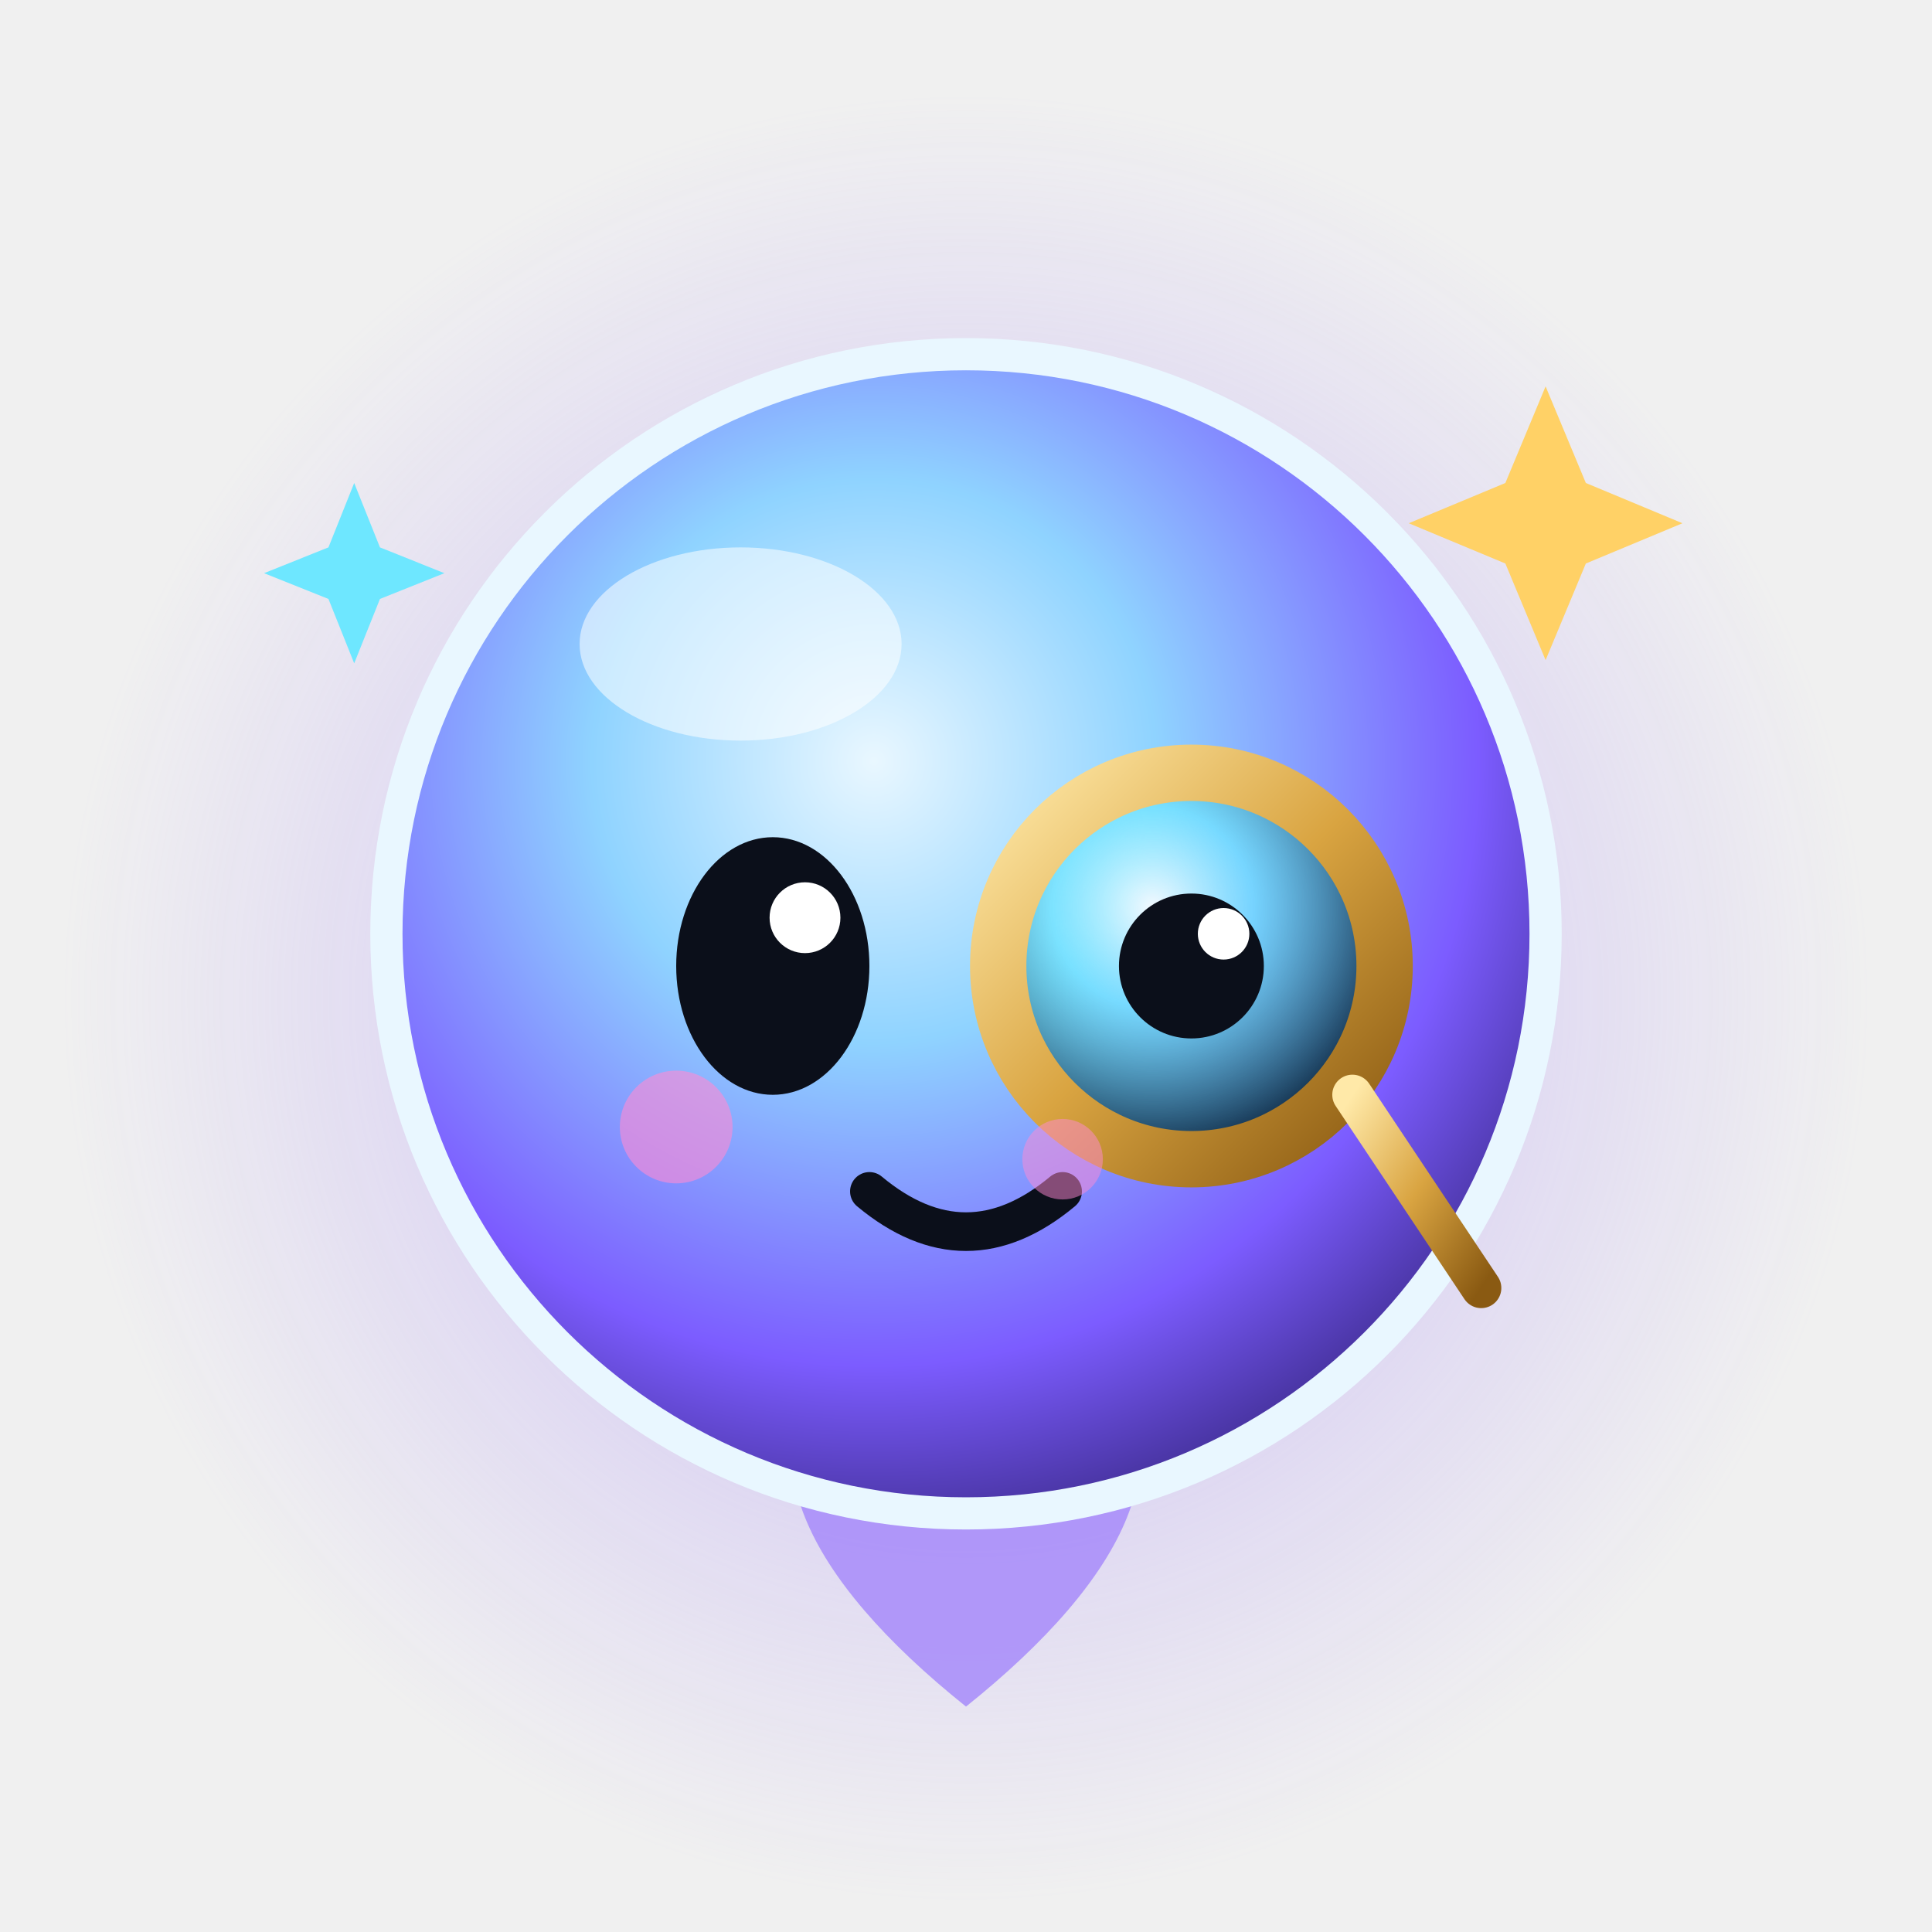
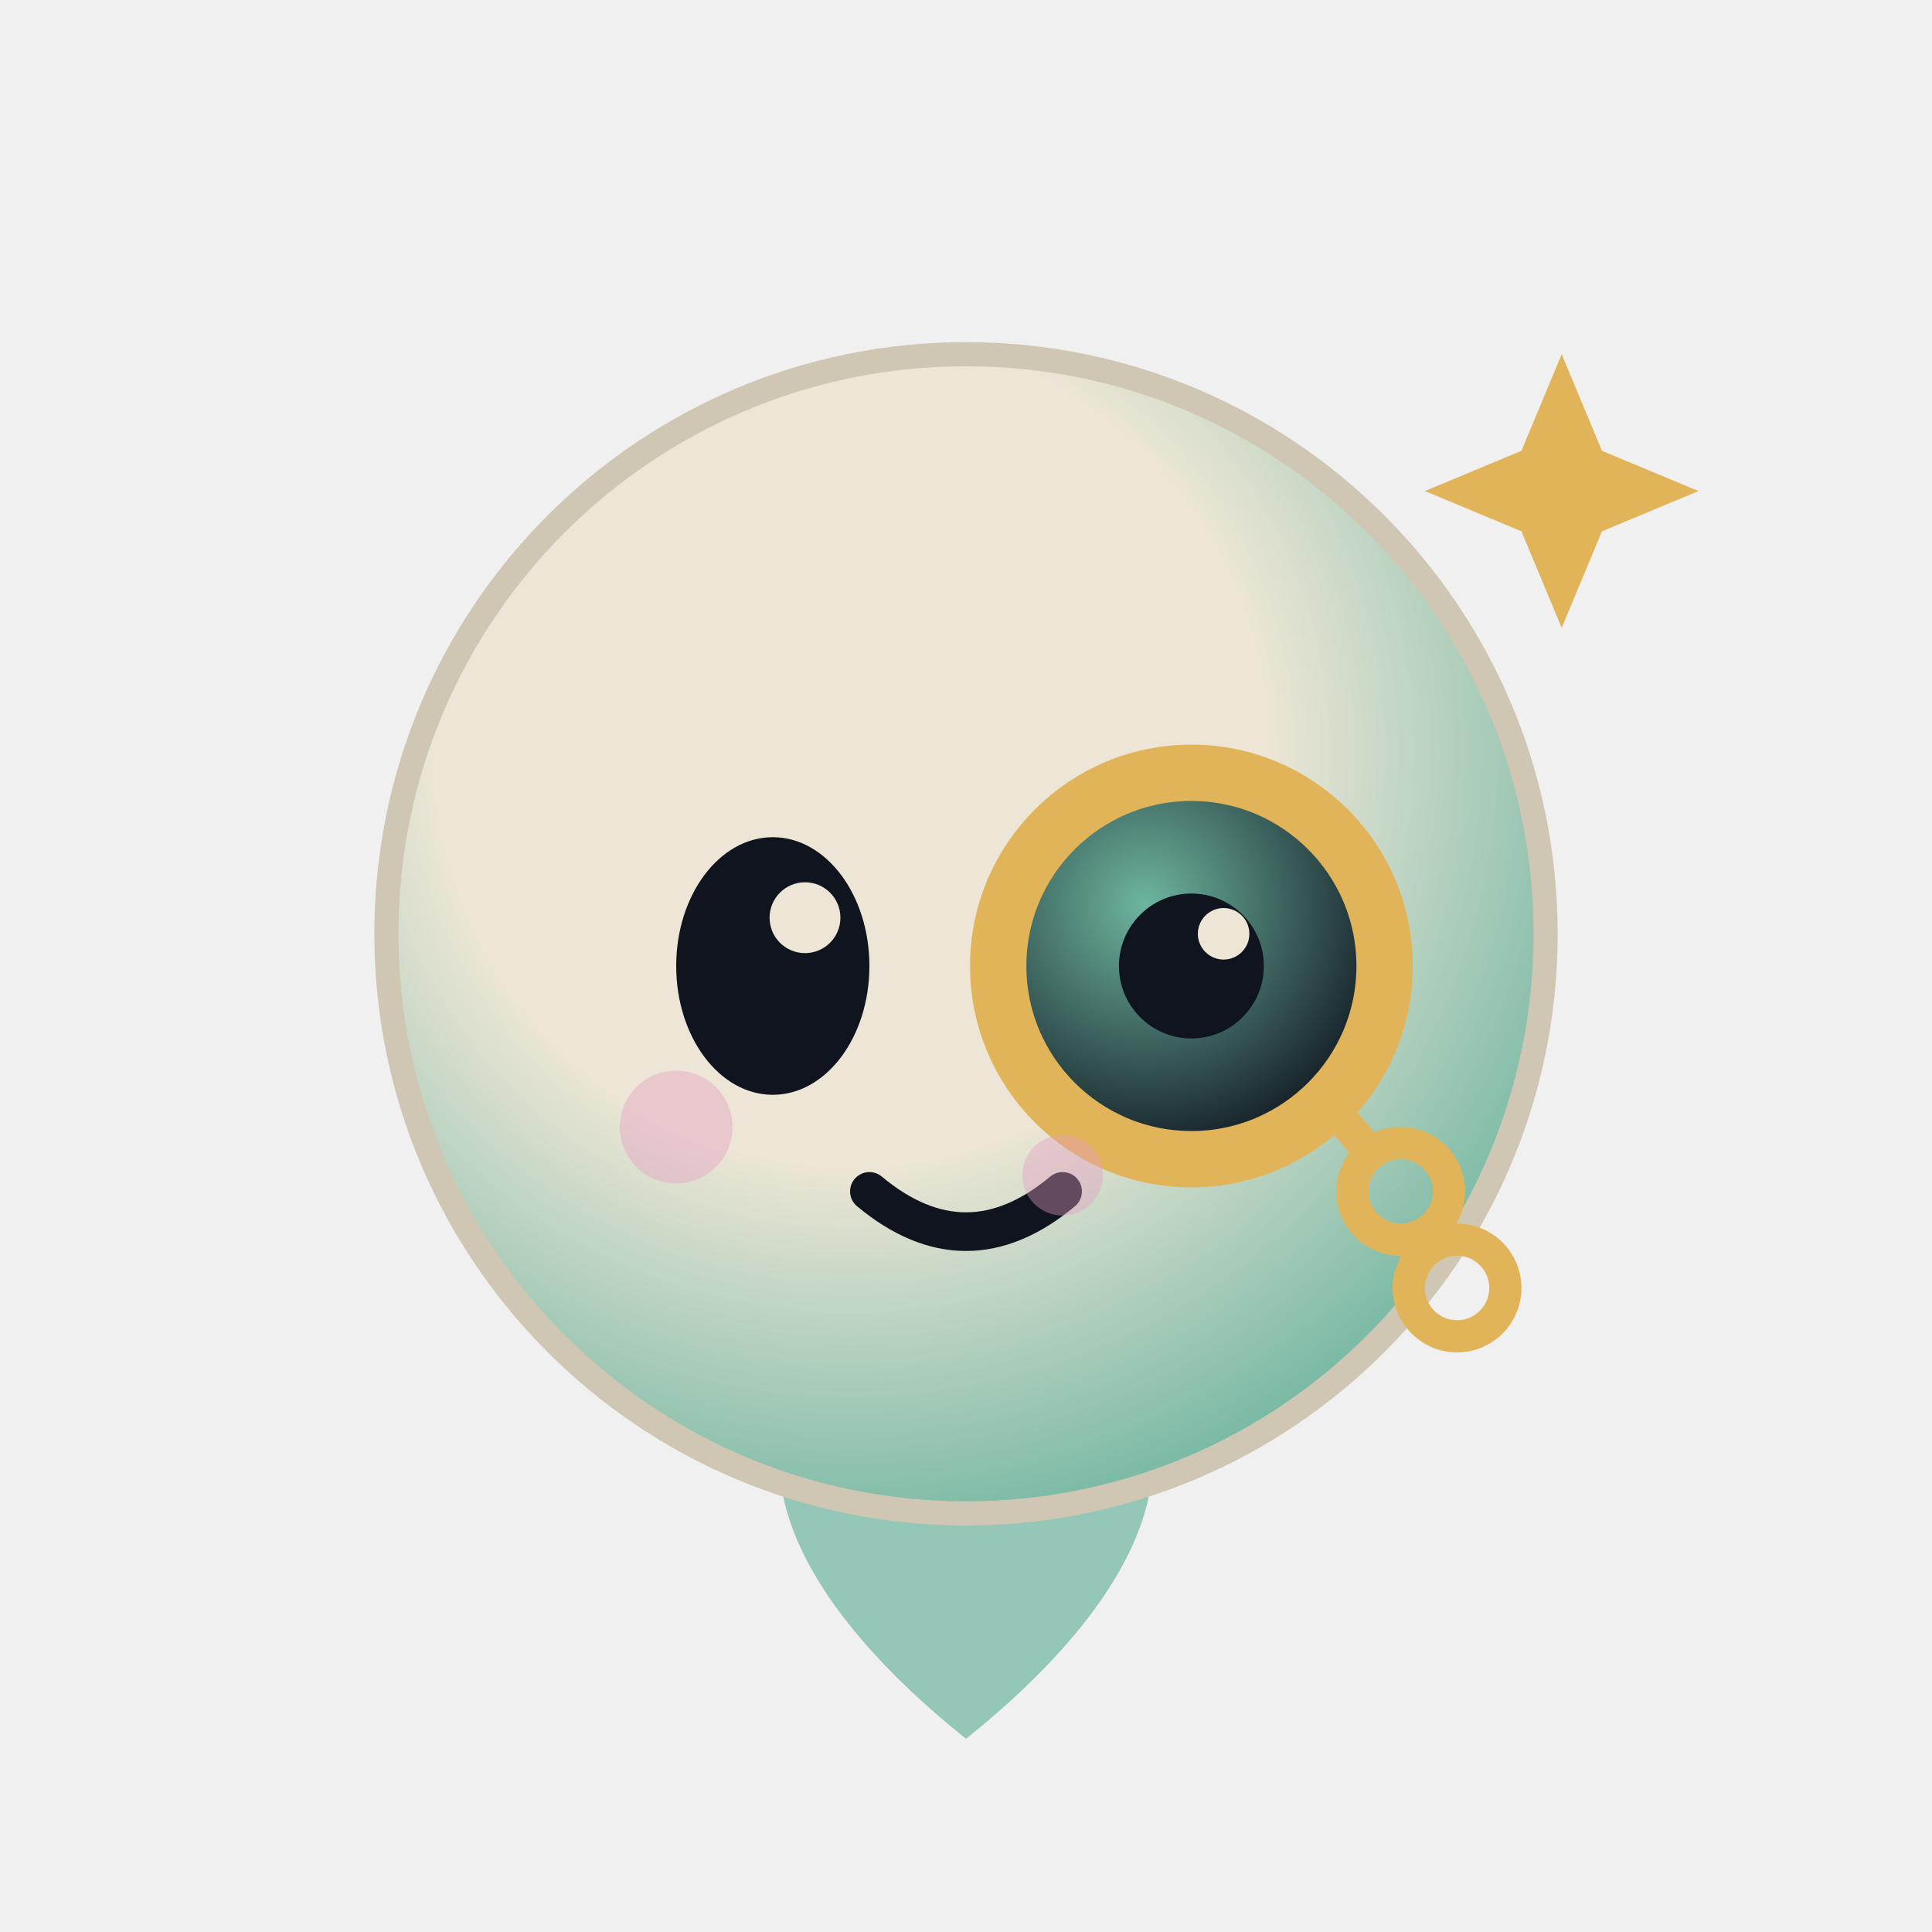
<svg xmlns="http://www.w3.org/2000/svg" viewBox="0 0 120 120" width="120" height="120">
  <defs>
-     <radialGradient id="body" cx="42%" cy="35%" r="70%">
-       <stop offset="0" stop-color="#e9f7ff" />
-       <stop offset=".35" stop-color="#8fd3ff" />
-       <stop offset=".75" stop-color="#7c5cff" />
-       <stop offset="1" stop-color="#3b2a8a" />
+     <radialGradient id="lupe-body" cx="40%" cy="34%" r="72%">
+       <stop offset="0" stop-color="#EDE6D6" />
+       <stop offset=".5" stop-color="#EDE6D6" />
+       <stop offset="1" stop-color="#6DB5A0" />
    </radialGradient>
-     <radialGradient id="glow" cx="50%" cy="50%" r="50%">
-       <stop offset="0" stop-color="#a78bfa" stop-opacity=".55" />
-       <stop offset="1" stop-color="#a78bfa" stop-opacity="0" />
-     </radialGradient>
-     <linearGradient id="brass" x1="0" y1="0" x2="1" y2="1">
-       <stop offset="0" stop-color="#ffe9a8" />
-       <stop offset=".5" stop-color="#d9a441" />
-       <stop offset="1" stop-color="#8a5a12" />
-     </linearGradient>
-     <radialGradient id="lens" cx="40%" cy="35%" r="65%">
-       <stop offset="0" stop-color="#ffffff" stop-opacity=".9" />
-       <stop offset=".4" stop-color="#6ee7ff" stop-opacity=".7" />
-       <stop offset="1" stop-color="#0b2540" />
+     <radialGradient id="lupe-lens" cx="38%" cy="34%" r="70%">
+       <stop offset="0" stop-color="#6DB5A0" />
+       <stop offset="1" stop-color="#0F141E" />
    </radialGradient>
  </defs>
-   <circle cx="60" cy="62" r="56" fill="url(#glow)" />
-   <path d="M60 106 C50 98 46 90 52 84 C56 90 60 92 60 92 C60 92 64 90 68 84 C74 90 70 98 60 106Z" fill="#a78bfa" opacity=".85" />
-   <circle cx="60" cy="58" r="36" fill="url(#body)" stroke="#e9f7ff" stroke-width="2" />
-   <ellipse cx="46" cy="40" rx="10" ry="6" fill="#fff" opacity=".55" />
-   <ellipse cx="48" cy="60" rx="6" ry="8" fill="#0b0f1a" />
-   <circle cx="50" cy="57" r="2.2" fill="#fff" />
-   <circle cx="74" cy="60" r="12" fill="url(#lens)" stroke="url(#brass)" stroke-width="3.5" />
-   <circle cx="74" cy="60" r="4.5" fill="#0b0f1a" />
-   <circle cx="76" cy="58" r="1.6" fill="#fff" />
-   <path d="M84 68 L92 80" stroke="url(#brass)" stroke-width="2.5" stroke-linecap="round" />
-   <path d="M54 74 Q60 79 66 74" stroke="#0b0f1a" stroke-width="2.4" fill="none" stroke-linecap="round" />
-   <circle cx="42" cy="70" r="3.5" fill="#ff8ad4" opacity=".6" />
-   <circle cx="66" cy="72" r="2.5" fill="#ff8ad4" opacity=".5" />
-   <path d="M96 24 l2.5 6 6 2.5 -6 2.5 -2.5 6 -2.5 -6 -6 -2.5 6 -2.5z" fill="#ffd166" />
-   <path d="M22 30 l1.6 4 4 1.6 -4 1.6 -1.6 4 -1.6 -4 -4 -1.6 4 -1.6z" fill="#6ee7ff" />
+   <path d="M60 108C50 100 45 91 51 84c4 6 9 8 9 8s5-2 9-8c6 7 1 16-9 24z" fill="#6DB5A0" opacity=".7" />
+   <circle cx="60" cy="58" r="36" fill="url(#lupe-body)" stroke="#CFC7B4" stroke-width="1.5" />
+   <ellipse cx="46" cy="40" rx="10" ry="6" fill="#EDE6D6" opacity=".8" transform="rotate(-20 46 40)" />
+   <ellipse cx="48" cy="60" rx="6" ry="8" fill="#0F141E" />
+   <circle cx="50" cy="57" r="2.2" fill="#EDE6D6" />
+   <circle cx="74" cy="60" r="12" fill="url(#lupe-lens)" stroke="#E2B45A" stroke-width="3.5" />
+   <circle cx="74" cy="60" r="4.5" fill="#0F141E" />
+   <circle cx="76" cy="58" r="1.6" fill="#EDE6D6" />
+   <g fill="none" stroke="#E2B45A" stroke-width="2" stroke-linecap="round">
+     <path d="M82.5 68.5l2.2 2.6" />
+     <circle cx="87" cy="74" r="3" />
+     <circle cx="90.5" cy="80" r="3" />
+   </g>
+   <path d="M54 74q6 5 12 0" fill="none" stroke="#0F141E" stroke-width="2.4" stroke-linecap="round" />
+   <circle cx="42" cy="70" r="3.5" fill="#E39BC0" opacity=".4" />
+   <circle cx="66" cy="73" r="2.5" fill="#E39BC0" opacity=".4" />
+   <path d="M97 22l2.5 6 6 2.5-6 2.5-2.5 6-2.5-6-6-2.5 6-2.5z" fill="#E2B45A" />
</svg>
